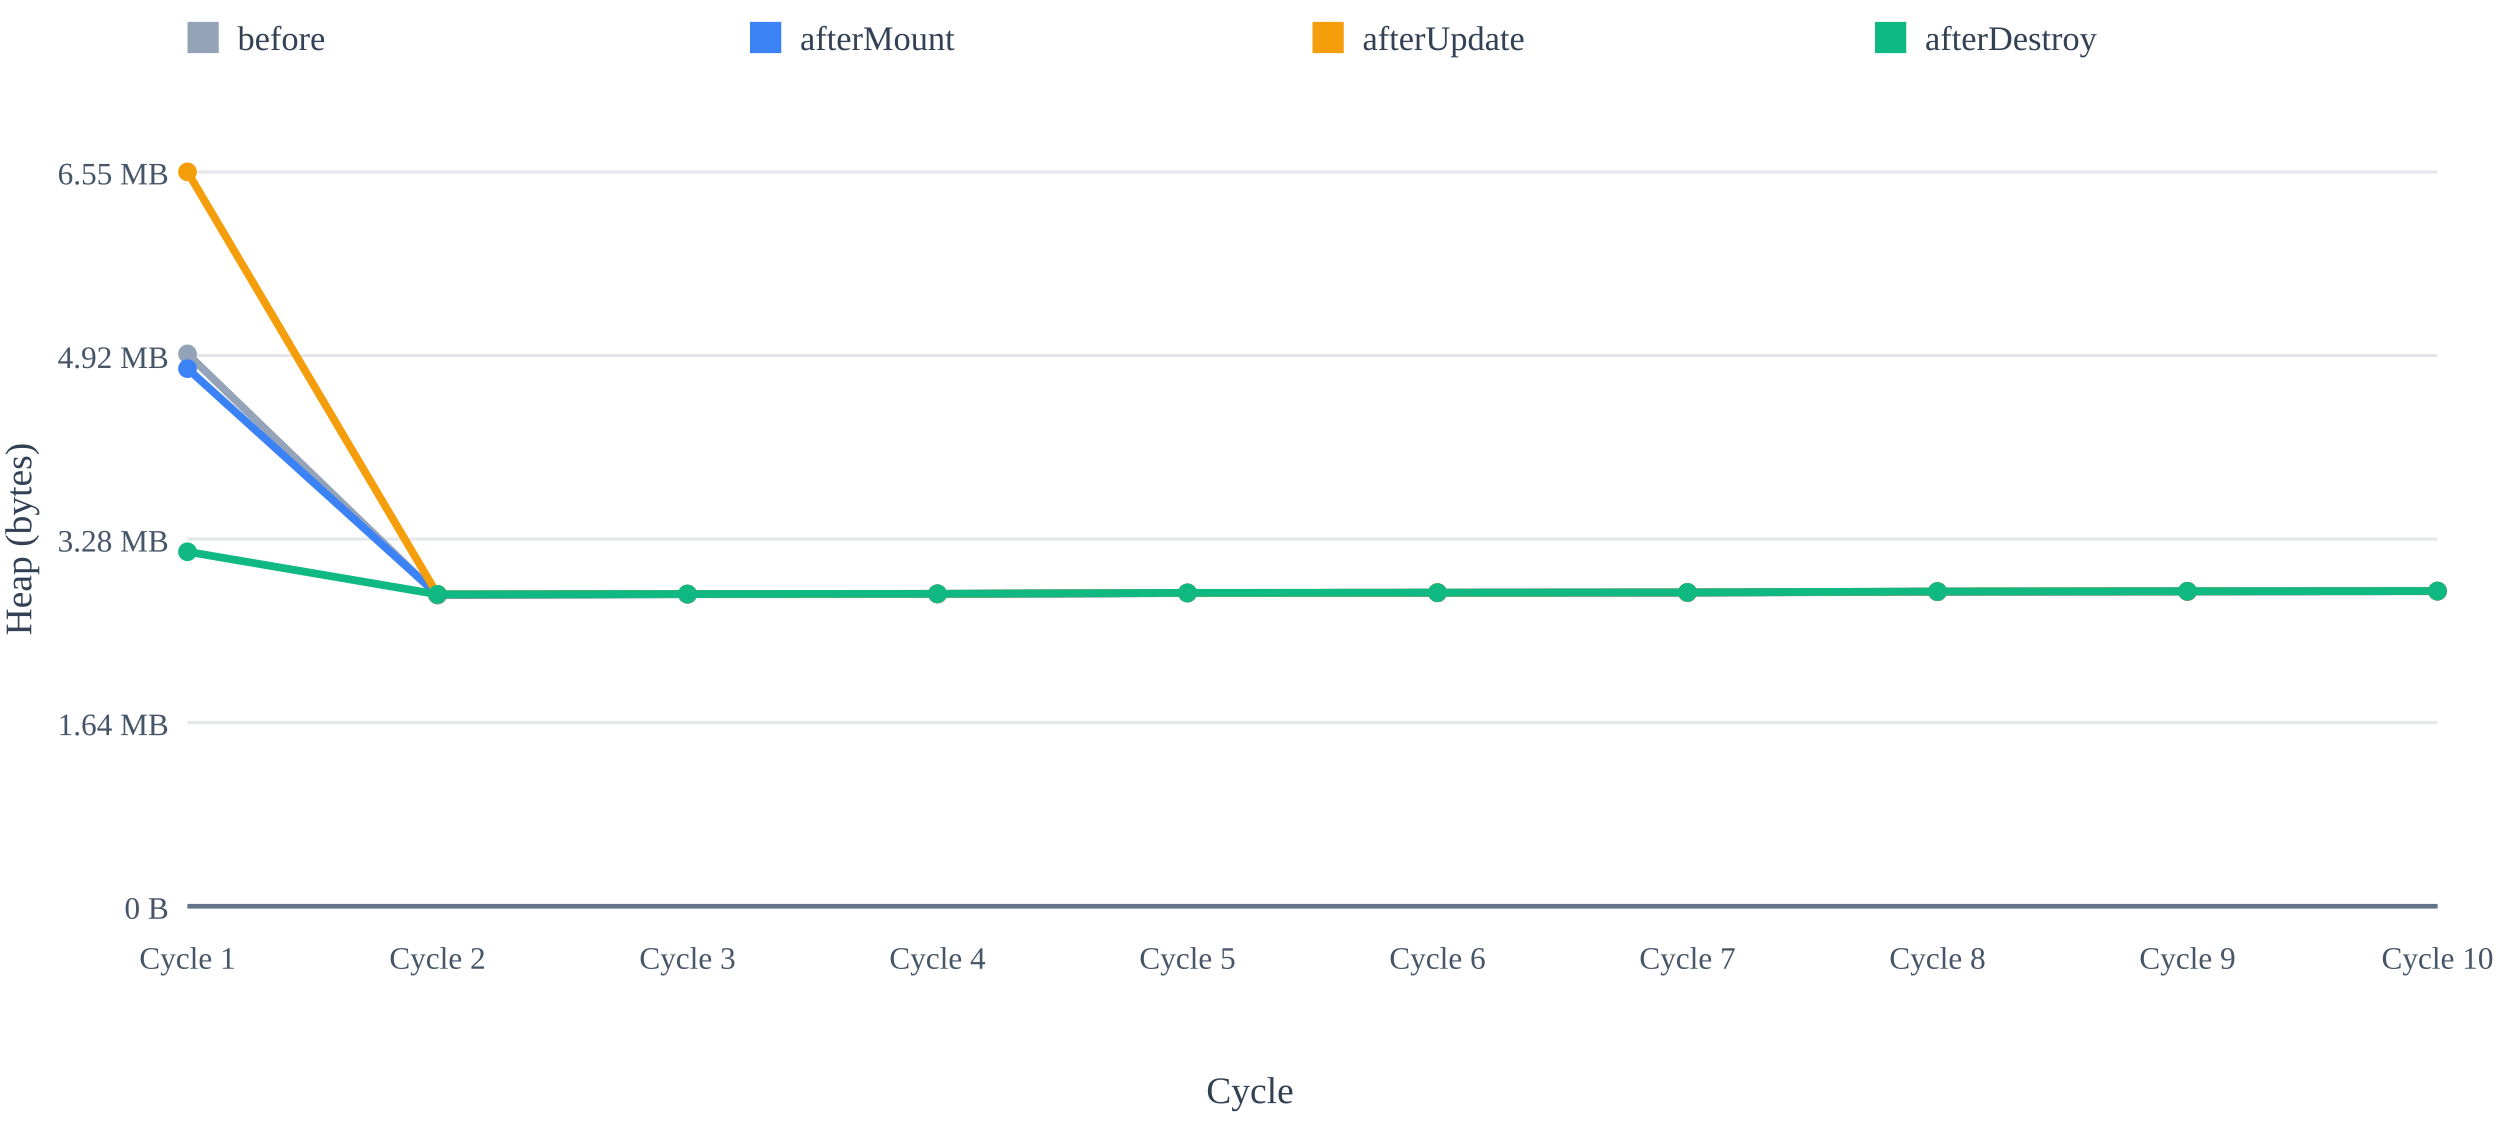
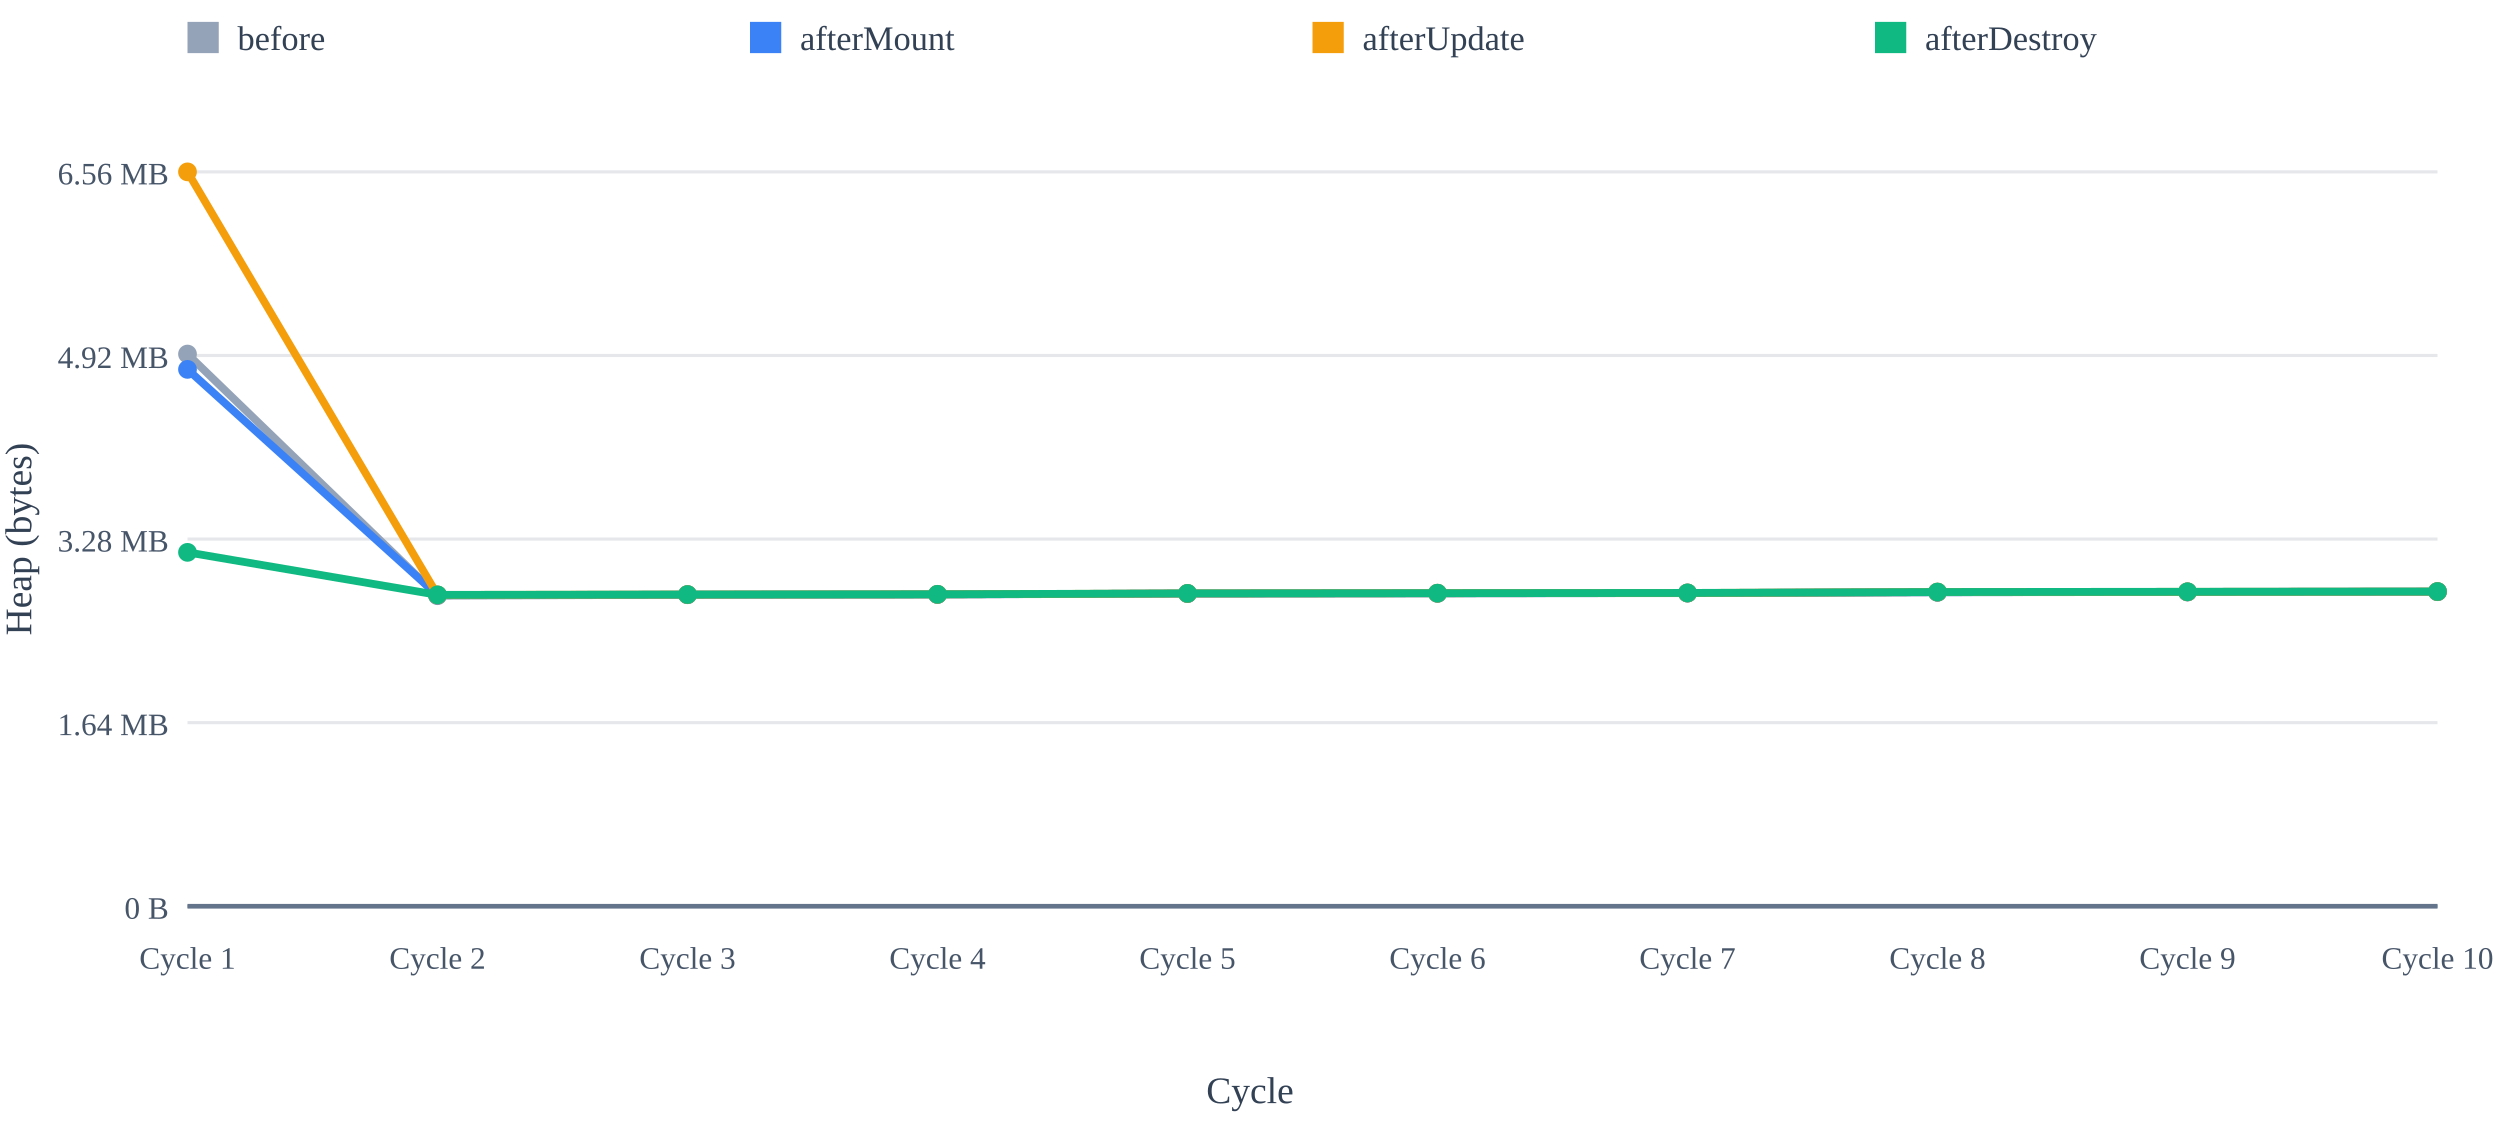
<svg xmlns="http://www.w3.org/2000/svg" width="800" height="360" viewBox="0 0 800 360">
  <rect width="100%" height="100%" fill="#ffffff" />
  <rect x="60" y="7" width="10" height="10" fill="#94a3b8" />
  <text x="76" y="16" font-size="11" fill="#334155">before</text>
  <rect x="240" y="7" width="10" height="10" fill="#3b82f6" />
  <text x="256" y="16" font-size="11" fill="#334155">afterMount</text>
  <rect x="420" y="7" width="10" height="10" fill="#f59e0b" />
  <text x="436" y="16" font-size="11" fill="#334155">afterUpdate</text>
  <rect x="600" y="7" width="10" height="10" fill="#10b981" />
  <text x="616" y="16" font-size="11" fill="#334155">afterDestroy</text>
  <line x1="60" x2="780" y1="55" y2="55" stroke="#e5e7eb" stroke-width="1" />
  <line x1="60" x2="780" y1="113.75" y2="113.75" stroke="#e5e7eb" stroke-width="1" />
  <line x1="60" x2="780" y1="172.5" y2="172.5" stroke="#e5e7eb" stroke-width="1" />
  <line x1="60" x2="780" y1="231.25" y2="231.25" stroke="#e5e7eb" stroke-width="1" />
  <line x1="60" x2="780" y1="290" y2="290" stroke="#94a3b8" stroke-width="1" />
  <line x1="60" x2="780" y1="290" y2="290" stroke="#64748b" stroke-width="1.5" />
-   <polyline fill="none" stroke="#94a3b8" stroke-width="2.5" points="60,113.252 140,190.464 220,190.159 300,190.075 380,189.787 460,189.71 540,189.635 620,189.37 700,189.267 780,189.188" />
-   <circle cx="60" cy="113.252" r="3" fill="#94a3b8" />
-   <circle cx="140" cy="190.464" r="3" fill="#94a3b8" />
-   <circle cx="220" cy="190.159" r="3" fill="#94a3b8" />
-   <circle cx="300" cy="190.075" r="3" fill="#94a3b8" />
-   <circle cx="380" cy="189.787" r="3" fill="#94a3b8" />
-   <circle cx="460" cy="189.71" r="3" fill="#94a3b8" />
-   <circle cx="540" cy="189.635" r="3" fill="#94a3b8" />
-   <circle cx="620" cy="189.37" r="3" fill="#94a3b8" />
-   <circle cx="700" cy="189.267" r="3" fill="#94a3b8" />
-   <circle cx="780" cy="189.188" r="3" fill="#94a3b8" />
-   <polyline fill="none" stroke="#3b82f6" stroke-width="2.5" points="60,117.963 140,190.283 220,190.123 300,190.049 380,189.76 460,189.684 540,189.607 620,189.345 700,189.24 780,189.161" />
-   <circle cx="60" cy="117.963" r="3" fill="#3b82f6" />
-   <circle cx="140" cy="190.283" r="3" fill="#3b82f6" />
-   <circle cx="220" cy="190.123" r="3" fill="#3b82f6" />
-   <circle cx="300" cy="190.049" r="3" fill="#3b82f6" />
-   <circle cx="380" cy="189.76" r="3" fill="#3b82f6" />
-   <circle cx="460" cy="189.684" r="3" fill="#3b82f6" />
-   <circle cx="540" cy="189.607" r="3" fill="#3b82f6" />
-   <circle cx="620" cy="189.345" r="3" fill="#3b82f6" />
-   <circle cx="700" cy="189.24" r="3" fill="#3b82f6" />
-   <circle cx="780" cy="189.161" r="3" fill="#3b82f6" />
-   <polyline fill="none" stroke="#f59e0b" stroke-width="2.5" points="60,55 140,190.212 220,190.095 300,190.03 380,189.74 460,189.664 540,189.588 620,189.302 700,189.225 780,189.143" />
+   <polyline fill="none" stroke="#94a3b8" stroke-width="2.5" points="60,113.297 140,190.629 220,190.325 300,190.24 380,189.952 460,189.876 540,189.8 620,189.538 700,189.434 780,189.355" />
+   <circle cx="60" cy="113.297" r="3" fill="#94a3b8" />
+   <circle cx="140" cy="190.629" r="3" fill="#94a3b8" />
+   <circle cx="220" cy="190.325" r="3" fill="#94a3b8" />
+   <circle cx="300" cy="190.24" r="3" fill="#94a3b8" />
+   <circle cx="380" cy="189.952" r="3" fill="#94a3b8" />
+   <circle cx="460" cy="189.876" r="3" fill="#94a3b8" />
+   <circle cx="540" cy="189.8" r="3" fill="#94a3b8" />
+   <circle cx="620" cy="189.538" r="3" fill="#94a3b8" />
+   <circle cx="700" cy="189.434" r="3" fill="#94a3b8" />
+   <circle cx="780" cy="189.355" r="3" fill="#94a3b8" />
+   <polyline fill="none" stroke="#3b82f6" stroke-width="2.5" points="60,118.201 140,190.449 220,190.288 300,190.215 380,189.926 460,189.849 540,189.774 620,189.512 700,189.406 780,189.329" />
+   <circle cx="60" cy="118.201" r="3" fill="#3b82f6" />
+   <circle cx="140" cy="190.449" r="3" fill="#3b82f6" />
+   <circle cx="220" cy="190.288" r="3" fill="#3b82f6" />
+   <circle cx="300" cy="190.215" r="3" fill="#3b82f6" />
+   <circle cx="380" cy="189.926" r="3" fill="#3b82f6" />
+   <circle cx="460" cy="189.849" r="3" fill="#3b82f6" />
+   <circle cx="540" cy="189.774" r="3" fill="#3b82f6" />
+   <circle cx="620" cy="189.512" r="3" fill="#3b82f6" />
+   <circle cx="700" cy="189.406" r="3" fill="#3b82f6" />
+   <circle cx="780" cy="189.329" r="3" fill="#3b82f6" />
+   <polyline fill="none" stroke="#f59e0b" stroke-width="2.5" points="60,55 140,190.38 220,190.261 300,190.195 380,189.906 460,189.83 540,189.754 620,189.468 700,189.39 780,189.308" />
  <circle cx="60" cy="55" r="3" fill="#f59e0b" />
-   <circle cx="140" cy="190.212" r="3" fill="#f59e0b" />
-   <circle cx="220" cy="190.095" r="3" fill="#f59e0b" />
-   <circle cx="300" cy="190.03" r="3" fill="#f59e0b" />
-   <circle cx="380" cy="189.74" r="3" fill="#f59e0b" />
-   <circle cx="460" cy="189.664" r="3" fill="#f59e0b" />
-   <circle cx="540" cy="189.588" r="3" fill="#f59e0b" />
-   <circle cx="620" cy="189.302" r="3" fill="#f59e0b" />
-   <circle cx="700" cy="189.225" r="3" fill="#f59e0b" />
-   <circle cx="780" cy="189.143" r="3" fill="#f59e0b" />
-   <polyline fill="none" stroke="#10b981" stroke-width="2.5" points="60,176.571 140,190.192 220,190.088 300,190.012 380,189.723 460,189.646 540,189.571 620,189.284 700,189.201 780,189.125" />
-   <circle cx="60" cy="176.571" r="3" fill="#10b981" />
-   <circle cx="140" cy="190.192" r="3" fill="#10b981" />
-   <circle cx="220" cy="190.088" r="3" fill="#10b981" />
-   <circle cx="300" cy="190.012" r="3" fill="#10b981" />
-   <circle cx="380" cy="189.723" r="3" fill="#10b981" />
-   <circle cx="460" cy="189.646" r="3" fill="#10b981" />
-   <circle cx="540" cy="189.571" r="3" fill="#10b981" />
-   <circle cx="620" cy="189.284" r="3" fill="#10b981" />
-   <circle cx="700" cy="189.201" r="3" fill="#10b981" />
-   <circle cx="780" cy="189.125" r="3" fill="#10b981" />
+   <circle cx="140" cy="190.38" r="3" fill="#f59e0b" />
+   <circle cx="220" cy="190.261" r="3" fill="#f59e0b" />
+   <circle cx="300" cy="190.195" r="3" fill="#f59e0b" />
+   <circle cx="380" cy="189.906" r="3" fill="#f59e0b" />
+   <circle cx="460" cy="189.83" r="3" fill="#f59e0b" />
+   <circle cx="540" cy="189.754" r="3" fill="#f59e0b" />
+   <circle cx="620" cy="189.468" r="3" fill="#f59e0b" />
+   <circle cx="700" cy="189.39" r="3" fill="#f59e0b" />
+   <circle cx="780" cy="189.308" r="3" fill="#f59e0b" />
+   <polyline fill="none" stroke="#10b981" stroke-width="2.5" points="60,176.754 140,190.357 220,190.254 300,190.177 380,189.888 460,189.812 540,189.736 620,189.45 700,189.367 780,189.29" />
+   <circle cx="60" cy="176.754" r="3" fill="#10b981" />
+   <circle cx="140" cy="190.357" r="3" fill="#10b981" />
+   <circle cx="220" cy="190.254" r="3" fill="#10b981" />
+   <circle cx="300" cy="190.177" r="3" fill="#10b981" />
+   <circle cx="380" cy="189.888" r="3" fill="#10b981" />
+   <circle cx="460" cy="189.812" r="3" fill="#10b981" />
+   <circle cx="540" cy="189.736" r="3" fill="#10b981" />
+   <circle cx="620" cy="189.45" r="3" fill="#10b981" />
+   <circle cx="700" cy="189.367" r="3" fill="#10b981" />
+   <circle cx="780" cy="189.29" r="3" fill="#10b981" />
  <text x="60" y="310" font-size="10" text-anchor="middle" fill="#475569">Cycle 1</text>
  <text x="140" y="310" font-size="10" text-anchor="middle" fill="#475569">Cycle 2</text>
  <text x="220" y="310" font-size="10" text-anchor="middle" fill="#475569">Cycle 3</text>
  <text x="300" y="310" font-size="10" text-anchor="middle" fill="#475569">Cycle 4</text>
  <text x="380" y="310" font-size="10" text-anchor="middle" fill="#475569">Cycle 5</text>
  <text x="460" y="310" font-size="10" text-anchor="middle" fill="#475569">Cycle 6</text>
  <text x="540" y="310" font-size="10" text-anchor="middle" fill="#475569">Cycle 7</text>
  <text x="620" y="310" font-size="10" text-anchor="middle" fill="#475569">Cycle 8</text>
  <text x="700" y="310" font-size="10" text-anchor="middle" fill="#475569">Cycle 9</text>
  <text x="780" y="310" font-size="10" text-anchor="middle" fill="#475569">Cycle 10</text>
-   <text x="54" y="59" font-size="10" text-anchor="end" fill="#475569">6.55 MB</text>
+   <text x="54" y="59" font-size="10" text-anchor="end" fill="#475569">6.56 MB</text>
  <text x="54" y="117.75" font-size="10" text-anchor="end" fill="#475569">4.92 MB</text>
  <text x="54" y="176.5" font-size="10" text-anchor="end" fill="#475569">3.28 MB</text>
  <text x="54" y="235.25" font-size="10" text-anchor="end" fill="#475569">1.64 MB</text>
  <text x="54" y="294" font-size="10" text-anchor="end" fill="#475569">0 B</text>
  <text x="400" y="353" font-size="12" fill="#334155" text-anchor="middle">Cycle</text>
  <text x="10" y="172.5" font-size="12" fill="#334155" text-anchor="middle" transform="rotate(-90 10 172.5)">Heap (bytes)</text>
</svg>
